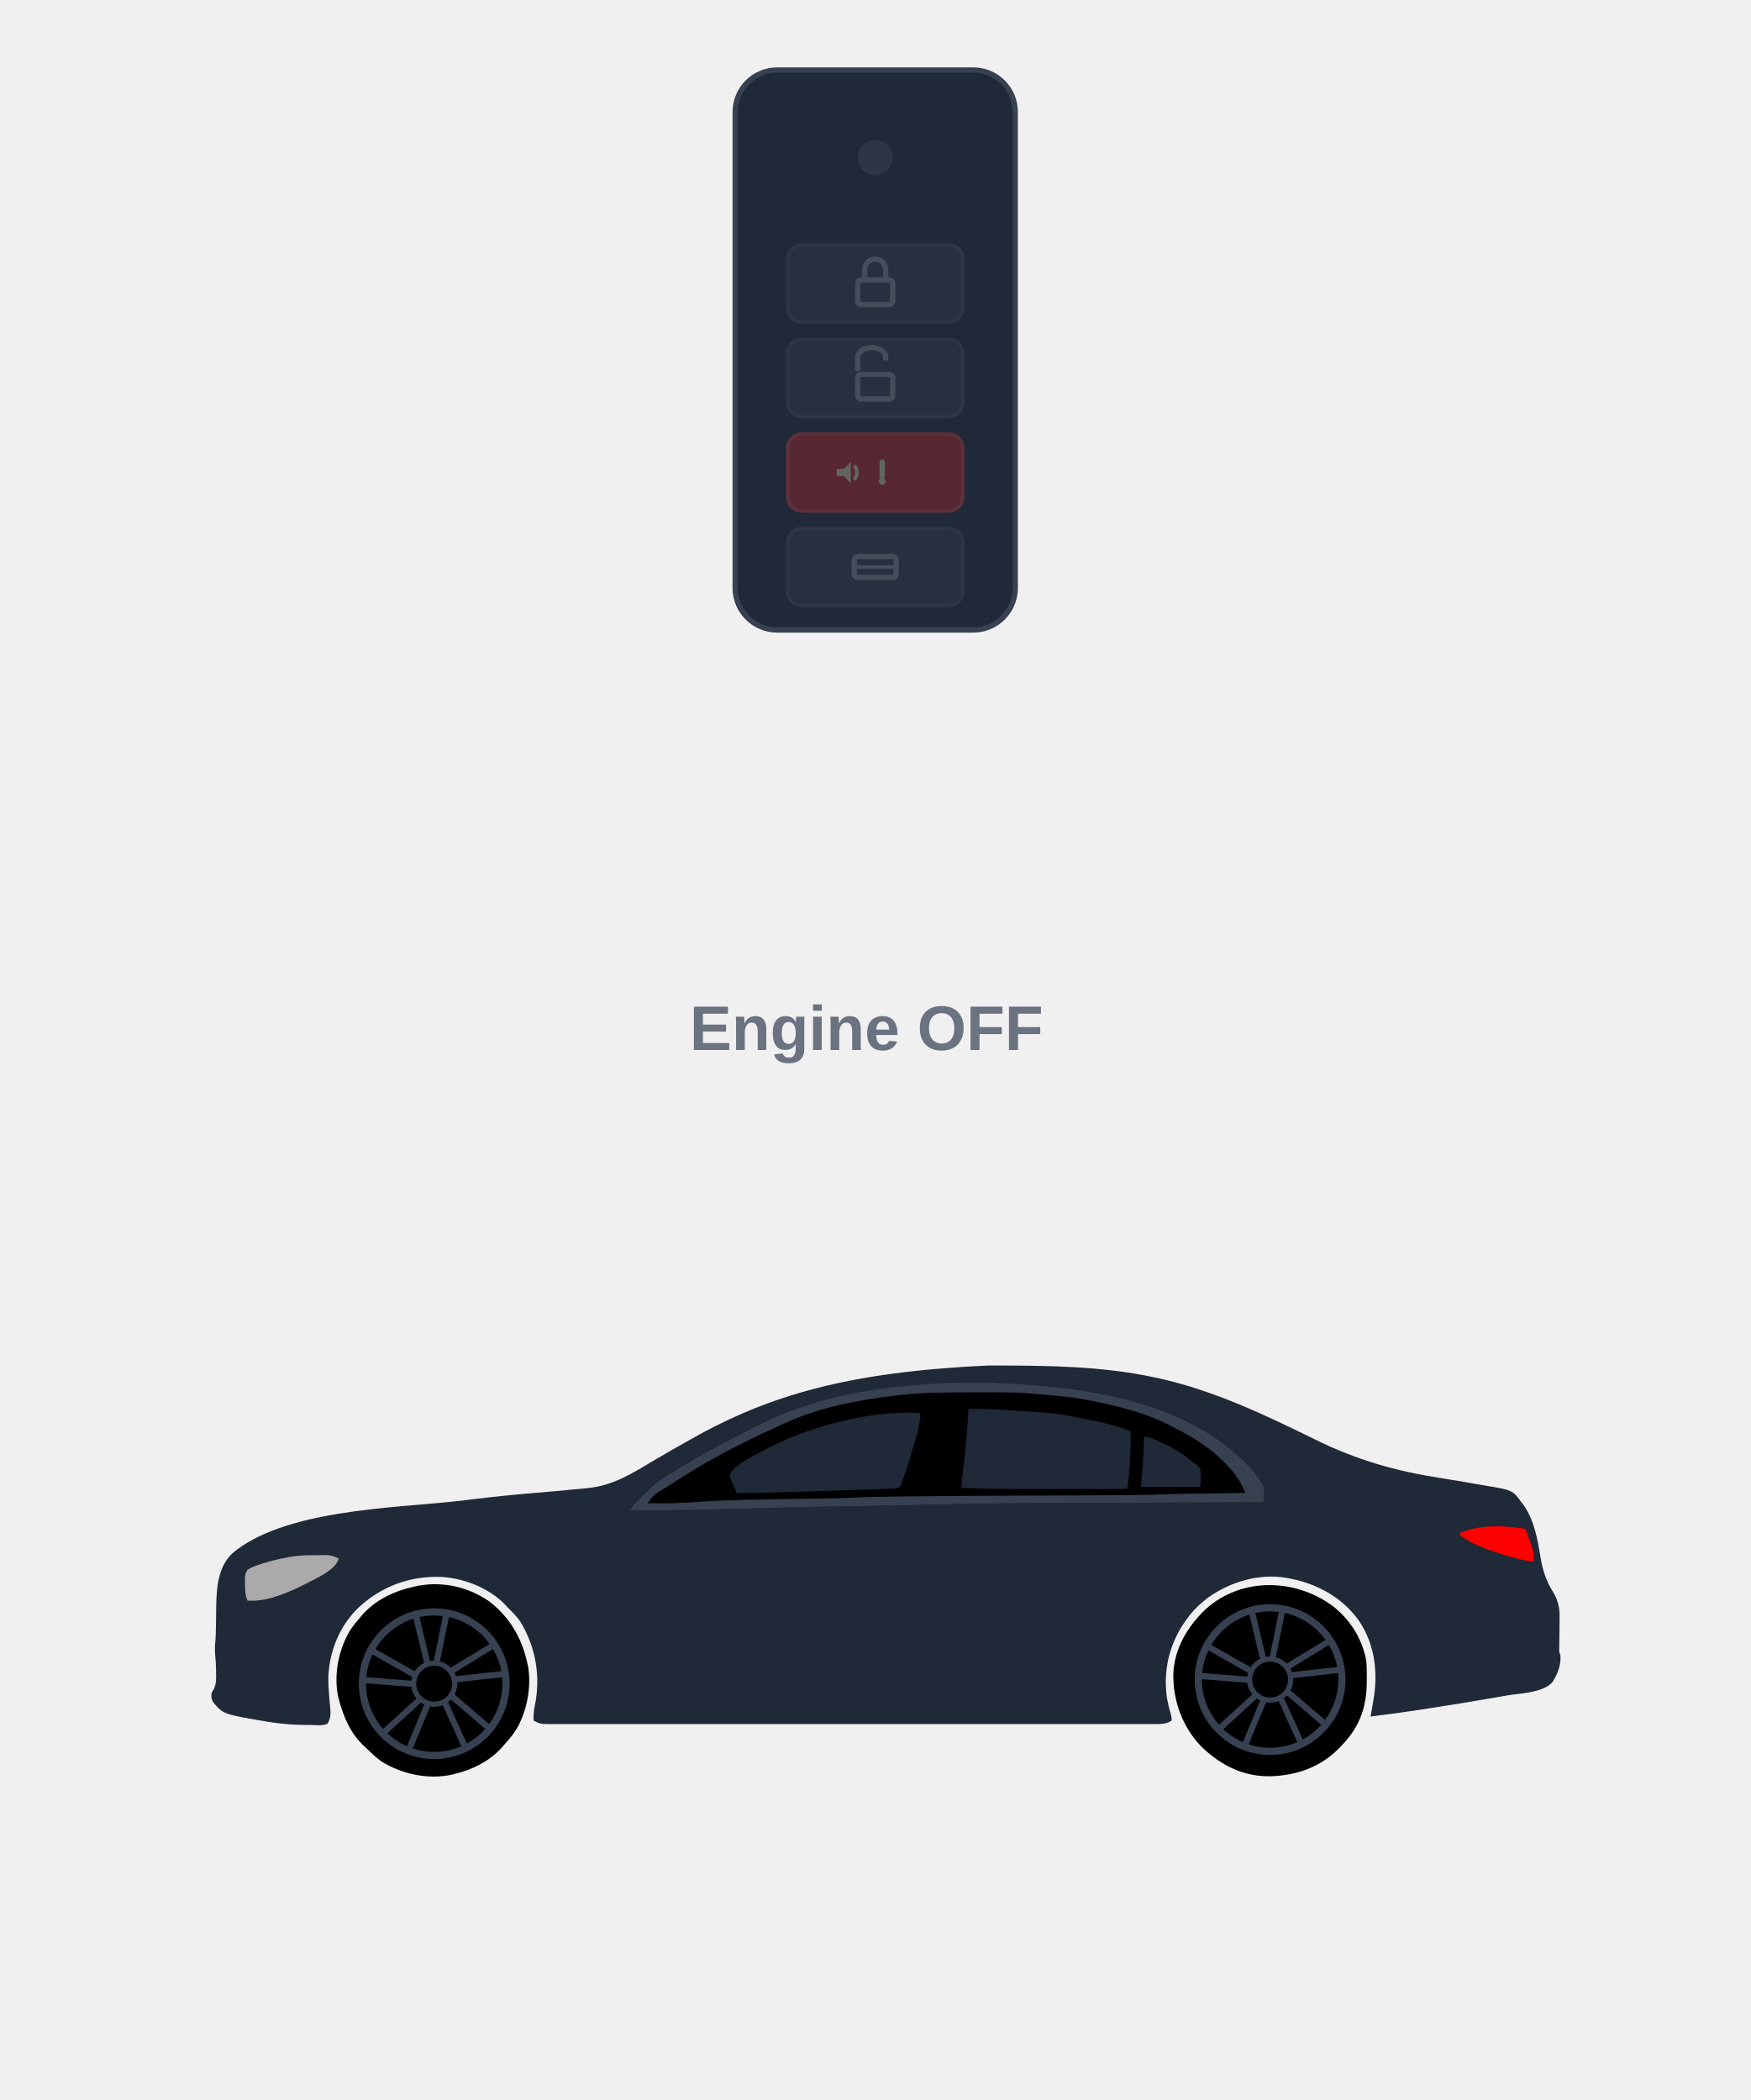
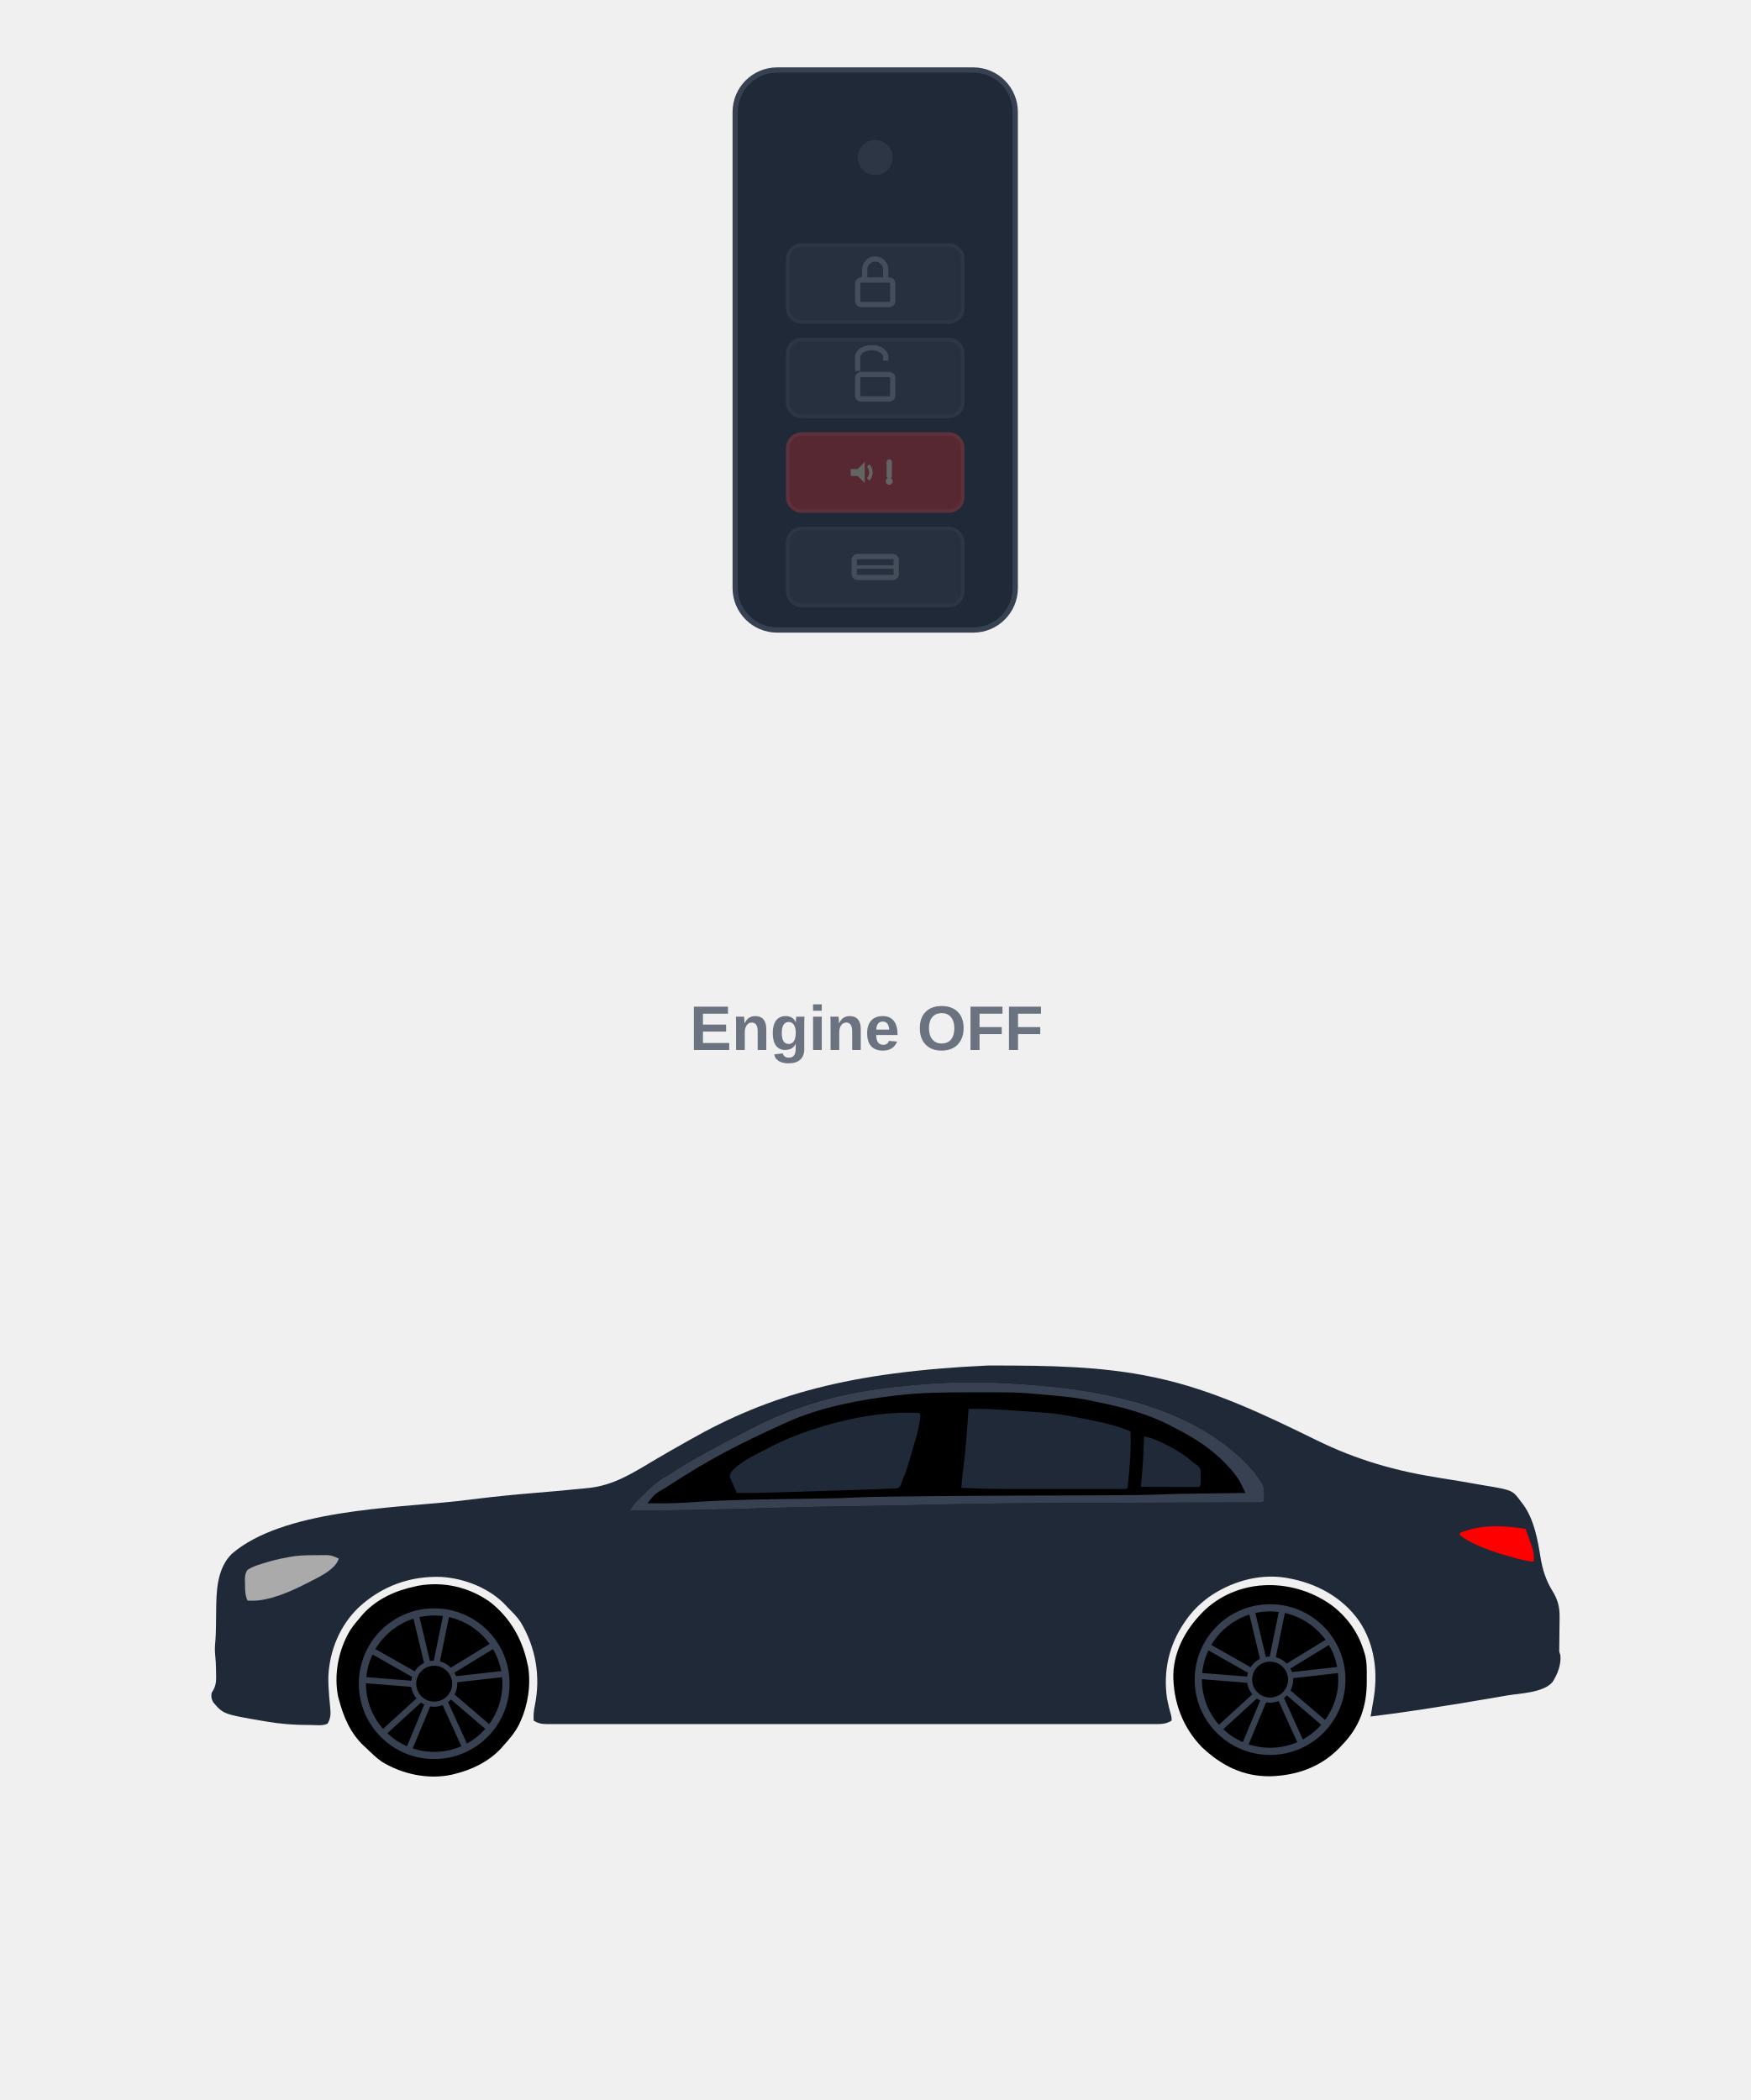
<svg xmlns="http://www.w3.org/2000/svg" viewBox="0 0 500 600">
  <defs>
    <radialGradient id="ripple-gradient">
      <stop offset="0%" style="stop-color:#9ca3af;stop-opacity:0.8" />
      <stop offset="100%" style="stop-color:#9ca3af;stop-opacity:0" />
    </radialGradient>
    <filter id="headlight-glow">
      <feGaussianBlur stdDeviation="4" result="coloredBlur" />
      <feMerge>
        <feMergeNode in="coloredBlur" />
        <feMergeNode in="SourceGraphic" />
      </feMerge>
    </filter>
  </defs>
  <g id="key-fob" transform="translate(210, 20)">
    <rect x="0" y="0" width="80" height="160" rx="12" fill="#1f2937" stroke="#374151" stroke-width="1.5" />
    <circle cx="40" cy="25" r="5" fill="#4b5563" opacity="0.3" />
    <g id="lock-button" opacity="0.3">
      <rect x="15" y="50" width="50" height="22" rx="4" fill="#374151" stroke="#4b5563" stroke-width="1" />
      <g transform="translate(40, 61)">
        <rect x="-5" y="-1" width="10" height="7" rx="1" fill="none" stroke="#9ca3af" stroke-width="1.5" />
        <path d="M -3,-1 v-3 a3,3 0 0,1 6,0 v3" fill="none" stroke="#9ca3af" stroke-width="1.5" />
      </g>
      <rect x="15" y="50" width="50" height="22" rx="4" fill="#ffffff" opacity="0">
        <animate attributeName="opacity" values="0; 0; 0; 0.6; 0; 0; 0" keyTimes="0; 0.08; 0.083; 0.09; 0.1; 0.11; 1" dur="6s" repeatCount="indefinite" />
      </rect>
      <circle cx="40" cy="11" r="0" fill="none" stroke="#e5e7eb" stroke-width="2" opacity="0">
        <animate attributeName="r" values="0; 0; 0; 25; 50; 0; 0" keyTimes="0; 0.08; 0.083; 0.12; 0.15; 0.17; 1" dur="6s" repeatCount="indefinite" />
        <animate attributeName="opacity" values="0; 0; 1; 0.8; 0; 0; 0" keyTimes="0; 0.08; 0.083; 0.12; 0.15; 0.17; 1" dur="6s" repeatCount="indefinite" />
        <animate attributeName="stroke-width" values="3; 3; 3; 2; 1; 1; 1" keyTimes="0; 0.08; 0.083; 0.12; 0.15; 0.17; 1" dur="6s" repeatCount="indefinite" />
      </circle>
      <rect x="15" y="50" width="50" height="22" rx="4" fill="#ffffff" opacity="0">
        <animate attributeName="opacity" values="0; 0; 0; 0; 0; 0.6; 0; 0" keyTimes="0; 0.24; 0.249; 0.25; 0.253; 0.26; 0.27; 1" dur="6s" repeatCount="indefinite" />
      </rect>
      <circle cx="40" cy="11" r="0" fill="none" stroke="#e5e7eb" stroke-width="2" opacity="0">
        <animate attributeName="r" values="0; 0; 0; 0; 0; 25; 50; 0" keyTimes="0; 0.24; 0.249; 0.25; 0.253; 0.28; 0.31; 1" dur="6s" repeatCount="indefinite" />
        <animate attributeName="opacity" values="0; 0; 0; 0; 1; 0.8; 0; 0" keyTimes="0; 0.24; 0.249; 0.25; 0.253; 0.28; 0.31; 1" dur="6s" repeatCount="indefinite" />
        <animate attributeName="stroke-width" values="3; 3; 3; 3; 3; 2; 1; 1" keyTimes="0; 0.24; 0.249; 0.25; 0.253; 0.28; 0.31; 1" dur="6s" repeatCount="indefinite" />
      </circle>
    </g>
    <g id="unlock-button" opacity="0.3">
      <rect x="15" y="77" width="50" height="22" rx="4" fill="#374151" stroke="#4b5563" stroke-width="1" />
      <g transform="translate(40, 88)">
        <rect x="-5" y="-1" width="10" height="7" rx="1" fill="none" stroke="#9ca3af" stroke-width="1.5" />
        <path d="M -5,-2 v-4 a3,2 0 0,1 8,0 v1" fill="none" stroke="#9ca3af" stroke-width="1.5" />
      </g>
      <rect x="15" y="77" width="50" height="22" rx="4" fill="#ffffff" opacity="0">
        <animate attributeName="opacity" values="0; 0; 0; 0; 0.6; 0; 0; 0" keyTimes="0; 0.16; 0.166; 0.167; 0.173; 0.18; 0.19; 1" dur="6s" repeatCount="indefinite" />
      </rect>
      <circle cx="40" cy="27" r="0" fill="none" stroke="#e5e7eb" stroke-width="2" opacity="0">
        <animate attributeName="r" values="0; 0; 0; 0; 25; 50; 0; 0" keyTimes="0; 0.16; 0.166; 0.17; 0.2; 0.23; 0.24; 1" dur="6s" repeatCount="indefinite" />
        <animate attributeName="opacity" values="0; 0; 0; 1; 0.8; 0; 0; 0" keyTimes="0; 0.16; 0.166; 0.17; 0.2; 0.23; 0.24; 1" dur="6s" repeatCount="indefinite" />
        <animate attributeName="stroke-width" values="3; 3; 3; 3; 2; 1; 1; 1" keyTimes="0; 0.16; 0.166; 0.17; 0.2; 0.23; 0.24; 1" dur="6s" repeatCount="indefinite" />
      </circle>
    </g>
    <g id="panic-button" opacity="0.3">
      <rect x="15" y="104" width="50" height="22" rx="4" fill="#dc2626" stroke="#ef4444" stroke-width="1" />
-       <g transform="translate(33, 115)">
+       <g transform="translate(37, 115)">
        <path d="M 0,-3 l-2,2 h-2 v2 h2 l2,2 z" fill="#fef3c7" stroke="none" />
        <path d="M 1,-2 a3,3 0 0,1 0,4" fill="none" stroke="#fef3c7" stroke-width="1" />
      </g>
-       <g transform="translate(42, 115)">
+       <g transform="translate(44, 115)">
        <line x1="0" y1="-3" x2="0" y2="1" stroke="#fef3c7" stroke-width="1.5" stroke-linecap="round" />
        <circle cx="0" cy="2.5" r="1" fill="#fef3c7" />
      </g>
    </g>
    <g id="trunk-button" opacity="0.3">
      <rect x="15" y="131" width="50" height="22" rx="4" fill="#374151" stroke="#4b5563" stroke-width="1" />
      <g transform="translate(40, 142)">
        <rect x="-6" y="-3" width="12" height="6" rx="1" fill="none" stroke="#9ca3af" stroke-width="1.5" />
        <line x1="-6" y1="0" x2="6" y2="0" stroke="#9ca3af" stroke-width="1" />
      </g>
    </g>
  </g>
  <g id="signal-waves">
    <circle cx="250" cy="25" r="8" fill="none" stroke="#f59e0b" stroke-width="3" opacity="0">
      <animate attributeName="cy" values="25; 25; 25; 25; 250; 380; 380" keyTimes="0; 0.25; 0.33; 0.35; 0.40; 0.42; 1" dur="6s" repeatCount="indefinite" />
      <animate attributeName="r" values="8; 8; 8; 8; 15; 20; 20" keyTimes="0; 0.25; 0.33; 0.35; 0.40; 0.42; 1" dur="6s" repeatCount="indefinite" />
      <animate attributeName="opacity" values="0; 0; 0; 0.9; 0.8; 0; 0" keyTimes="0; 0.25; 0.33; 0.35; 0.40; 0.42; 1" dur="6s" repeatCount="indefinite" />
    </circle>
  </g>
  <g id="car" transform="translate(25, 300) scale(0.2929688)">
    <path d="M0 0 C2.305 0.005 4.609 0.008 6.914 0.01 C57.973 0.08 110.697 0.655 160.817 11.318 C161.953 11.559 163.089 11.8 164.26 12.048 C219.443 23.949 269.47 48.025 319.864 72.74 C359.812 92.327 397.531 103.034 441.418 109.849 C453.073 111.66 464.707 113.562 476.309 115.688 C478.729 116.123 481.152 116.539 483.578 116.94 C511.267 121.538 511.267 121.538 519.817 133.318 C520.55 134.263 521.284 135.208 522.039 136.181 C532.533 151.304 535.718 170.044 538.6 187.862 C540.535 199.337 543.824 209.636 549.942 219.568 C555.282 228.253 557.283 235.577 557.075 245.716 C557.068 246.673 557.061 247.63 557.054 248.616 C557.031 251.642 556.988 254.667 556.942 257.693 C556.907 260.74 556.876 263.787 556.85 266.834 C556.833 268.723 556.81 270.612 556.78 272.5 C556.771 273.352 556.761 274.204 556.751 275.081 C556.74 275.829 556.728 276.577 556.717 277.347 C556.739 279.532 556.739 279.532 557.817 282.318 C558.82 291.546 555.113 301.068 550.16 308.732 C541.169 319.344 517.89 319.681 505.059 321.925 C502.686 322.341 500.314 322.759 497.942 323.177 C473.633 327.453 449.277 331.397 424.879 335.13 C423.651 335.319 422.424 335.508 421.159 335.702 C405.074 338.169 388.976 340.397 372.817 342.318 C374.817 330.318 374.817 330.318 375.32 327.695 C380.369 300.275 377.19 272.055 361.328 248.775 C344.92 225.663 319.338 212.064 291.817 207.318 C291.094 207.186 290.37 207.055 289.625 206.919 C263.486 202.881 236.316 210.935 214.973 225.943 C206.261 232.378 199 239.501 192.817 248.38 C192.299 249.124 191.781 249.867 191.248 250.632 C176.153 272.72 170.458 298.154 174.312 324.733 C175.399 330.359 176.773 335.896 178.358 341.402 C178.817 343.318 178.817 343.318 178.817 346.318 C173.357 349.734 168.797 349.741 162.569 349.695 C161.016 349.702 161.016 349.702 159.432 349.709 C155.947 349.72 152.463 349.709 148.978 349.699 C146.461 349.702 143.944 349.707 141.427 349.713 C135.945 349.723 130.464 349.723 124.983 349.716 C116.833 349.705 108.682 349.71 100.532 349.719 C85.976 349.735 71.42 349.734 56.864 349.725 C44.126 349.718 31.388 349.716 18.65 349.719 C17.383 349.72 17.383 349.72 16.091 349.72 C12.664 349.721 9.236 349.722 5.809 349.723 C-26.355 349.732 -58.518 349.724 -90.682 349.708 C-119.268 349.693 -147.854 349.695 -176.44 349.709 C-208.544 349.725 -240.648 349.731 -272.753 349.722 C-276.174 349.721 -279.595 349.72 -283.017 349.719 C-283.859 349.719 -284.701 349.719 -285.569 349.719 C-298.301 349.715 -311.032 349.719 -323.763 349.727 C-338.236 349.735 -352.71 349.733 -367.183 349.717 C-375.287 349.708 -383.391 349.708 -391.494 349.719 C-397.537 349.726 -403.58 349.718 -409.623 349.704 C-412.074 349.701 -414.525 349.702 -416.976 349.71 C-420.296 349.719 -423.615 349.709 -426.935 349.695 C-428.377 349.706 -428.377 349.706 -429.848 349.717 C-435.068 349.672 -438.626 349.169 -443.183 346.318 C-443.457 341.294 -443.151 336.858 -442.109 331.925 C-436.194 303.485 -441.038 274.98 -455.988 250.118 C-459.408 244.966 -463.823 240.665 -468.183 236.318 C-468.778 235.664 -469.372 235.011 -469.984 234.337 C-485.658 217.342 -510.471 207.566 -533.222 206.195 C-563.609 205.023 -591.316 215.153 -613.765 235.91 C-632.099 253.495 -642.036 277.561 -643.367 302.798 C-643.483 309.283 -643.181 315.634 -642.625 322.091 C-642.472 323.891 -642.472 323.891 -642.317 325.727 C-642.106 328.125 -641.878 330.52 -641.632 332.914 C-641.058 339.293 -640.8 343.758 -644.183 349.318 C-648.968 351.71 -655.963 350.564 -661.308 350.568 C-662.428 350.569 -662.428 350.569 -663.57 350.57 C-676.968 350.551 -689.961 349.571 -703.183 347.318 C-704.273 347.136 -705.362 346.953 -706.485 346.766 C-745.706 340.072 -745.706 340.072 -755.746 328.318 C-757.42 324.823 -757.796 323.144 -757.183 319.318 C-756.519 318.177 -755.856 317.036 -755.172 315.861 C-752.433 310.513 -752.705 305.397 -752.871 299.505 C-752.885 297.981 -752.885 297.981 -752.9 296.425 C-752.972 291.513 -753.223 286.688 -753.765 281.806 C-754.233 277.057 -753.941 272.662 -753.464 267.925 C-753.111 263.393 -753.034 258.881 -752.972 254.337 C-752.958 253.433 -752.944 252.529 -752.929 251.598 C-752.871 247.836 -752.817 244.075 -752.782 240.313 C-752.583 220.635 -752.292 198.255 -737.394 183.552 C-687.505 140.79 -580.948 139.109 -519.178 132.436 C-512.588 131.717 -506.009 130.931 -499.431 130.108 C-480.992 127.801 -462.545 125.992 -444.027 124.437 C-426.859 122.993 -409.694 121.539 -392.558 119.74 C-391.417 119.622 -390.276 119.505 -389.1 119.383 C-365.808 116.872 -347.318 105.402 -327.603 93.55 C-316.579 86.941 -305.367 80.65 -294.183 74.318 C-293.356 73.847 -292.529 73.376 -291.676 72.891 C-213.501 28.407 -135.474 6.272 0 0 Z " fill="#1f2937" transform="translate(878.1833,307.6821)" />
    <path d="M0 0 C1.468 0.125 2.936 0.25 4.405 0.375 C78.045 6.693 161.076 25.54 212 84 C214.499 87.237 216.787 90.563 219 94 C219.959 95.392 219.959 95.392 220.938 96.812 C222.686 102.059 222.408 107.519 222 113 C219.883 115.117 215.096 114.151 212.168 114.151 C210.759 114.158 210.759 114.158 209.322 114.164 C206.146 114.177 202.971 114.183 199.795 114.189 C197.526 114.197 195.257 114.206 192.988 114.215 C188.075 114.233 183.162 114.248 178.249 114.26 C170.409 114.281 162.57 114.308 154.73 114.337 C143.663 114.377 132.596 114.414 121.529 114.448 C120.826 114.45 120.123 114.452 119.398 114.454 C116.555 114.463 113.713 114.472 110.87 114.48 C86.924 114.554 62.978 114.631 39.031 114.719 C38.371 114.721 37.71 114.724 37.03 114.726 C-12.01 114.906 -61.029 115.296 -110.053 116.625 C-124.37 117.01 -138.688 117.26 -153.008 117.5 C-154.232 117.521 -155.456 117.541 -156.718 117.562 C-168.079 117.753 -179.44 117.94 -190.801 118.125 C-225.008 118.638 -225.008 118.638 -259.204 119.62 C-275.389 120.216 -291.582 120.559 -307.773 120.93 C-311.577 121.017 -315.38 121.108 -319.184 121.2 C-344.794 121.825 -370.382 122.137 -396 122 C-393.208 116.074 -388.338 111.896 -383.75 107.312 C-383.249 106.811 -382.747 106.31 -382.231 105.793 C-375.325 98.925 -368.642 92.943 -360.06 88.187 C-357.518 86.722 -355.057 85.151 -352.586 83.57 C-331.897 70.341 -310.336 59.055 -288.512 47.833 C-285.995 46.519 -283.494 45.19 -281 43.835 C-271.126 38.49 -261.128 33.781 -250.75 29.5 C-249.98 29.18 -249.209 28.86 -248.415 28.531 C-209.062 12.26 -167.872 3.99 -125.524 0.309 C-123.27 0.111 -121.017 -0.096 -118.765 -0.316 C-79.643 -4.114 -39.127 -3.546 0 0 Z " fill="#000000" transform="translate(925,327)" />
    <path d="M0 0 C1.468 0.125 2.936 0.25 4.405 0.375 C78.045 6.693 161.076 25.54 212 84 C214.499 87.237 216.787 90.563 219 94 C219.959 95.392 219.959 95.392 220.938 96.812 C222.686 102.059 222.408 107.519 222 113 C219.883 115.117 215.096 114.151 212.168 114.151 C210.759 114.158 210.759 114.158 209.322 114.164 C206.146 114.177 202.971 114.183 199.795 114.189 C197.526 114.197 195.257 114.206 192.988 114.215 C188.075 114.233 183.162 114.248 178.249 114.26 C170.409 114.281 162.57 114.308 154.73 114.337 C143.663 114.377 132.596 114.414 121.529 114.448 C120.826 114.45 120.123 114.452 119.398 114.454 C116.555 114.463 113.713 114.472 110.87 114.48 C86.924 114.554 62.978 114.631 39.031 114.719 C38.371 114.721 37.71 114.724 37.03 114.726 C-12.01 114.906 -61.029 115.296 -110.053 116.625 C-124.37 117.01 -138.688 117.26 -153.008 117.5 C-154.232 117.521 -155.456 117.541 -156.718 117.562 C-168.079 117.753 -179.44 117.94 -190.801 118.125 C-225.008 118.638 -225.008 118.638 -259.204 119.62 C-275.389 120.216 -291.582 120.559 -307.773 120.93 C-311.577 121.017 -315.38 121.108 -319.184 121.2 C-344.794 121.825 -370.382 122.137 -396 122 C-393.208 116.074 -388.338 111.896 -383.75 107.312 C-383.249 106.811 -382.747 106.31 -382.231 105.793 C-375.325 98.925 -368.642 92.943 -360.06 88.187 C-357.518 86.722 -355.057 85.151 -352.586 83.57 C-331.897 70.341 -310.336 59.055 -288.512 47.833 C-285.995 46.519 -283.494 45.19 -281 43.835 C-271.126 38.49 -261.128 33.781 -250.75 29.5 C-249.98 29.18 -249.209 28.86 -248.415 28.531 C-209.062 12.26 -167.872 3.99 -125.524 0.309 C-123.27 0.111 -121.017 -0.096 -118.765 -0.316 C-79.643 -4.114 -39.127 -3.546 0 0 Z M-135.25 9.75 C-135.996 9.838 -136.742 9.926 -137.511 10.016 C-172.688 14.197 -210.584 21.304 -243 36 C-244.067 36.477 -245.135 36.955 -246.234 37.447 C-274.098 49.986 -301.686 63.452 -328 79 C-328.774 79.456 -329.548 79.913 -330.345 80.383 C-339.725 85.95 -348.908 91.822 -358.062 97.75 C-359.014 98.364 -359.966 98.978 -360.947 99.611 C-371.795 105.739 -371.795 105.739 -379 115 C-360.071 115.2 -360.071 115.2 -341.164 114.414 C-340.262 114.353 -339.361 114.292 -338.432 114.229 C-336.515 114.097 -334.599 113.965 -332.682 113.832 C-298.306 111.505 -263.849 111.238 -229.409 110.703 C-225.859 110.648 -222.308 110.591 -218.758 110.535 C-214.37 110.466 -209.981 110.402 -205.593 110.342 C-196.383 110.207 -187.195 109.999 -177.997 109.506 C-164.471 108.796 -150.933 108.666 -137.392 108.498 C-135.041 108.468 -132.689 108.437 -130.338 108.407 C-81.514 107.77 -32.685 107.662 16.142 107.474 C28.374 107.427 40.606 107.378 52.838 107.322 C58.041 107.299 63.244 107.278 68.447 107.26 C89.381 107.191 110.265 106.979 131.183 106.108 C138.135 105.842 145.091 105.767 152.047 105.684 C153.576 105.663 155.106 105.642 156.635 105.621 C160.547 105.567 164.46 105.517 168.372 105.468 C172.409 105.416 176.447 105.361 180.484 105.307 C188.323 105.201 196.161 105.099 204 105 C202.925 102.778 201.842 100.56 200.754 98.344 C200.454 97.722 200.154 97.1 199.845 96.46 C196.756 90.196 192.734 85.129 188 80 C187.512 79.464 187.024 78.928 186.521 78.376 C172.179 62.79 155.282 51.923 136.529 42.299 C134.336 41.173 132.16 40.019 129.984 38.859 C108.743 27.894 84.191 21.292 60.882 16.583 C58.23 16.047 55.588 15.474 52.945 14.895 C37.011 11.563 20.75 10.32 4.562 8.832 C3.808 8.762 3.053 8.693 2.275 8.621 C-0.149 8.404 -2.574 8.2 -5 8 C-6.022 7.911 -7.045 7.822 -8.098 7.731 C-17.559 6.969 -26.954 6.853 -36.438 6.867 C-38.091 6.867 -39.745 6.866 -41.398 6.864 C-44.848 6.863 -48.297 6.865 -51.746 6.87 C-56.098 6.875 -60.45 6.872 -64.802 6.866 C-88.374 6.839 -111.812 6.957 -135.25 9.75 Z " fill="#374151" transform="translate(925,327)" />
    <path d="M0 0 C20.009 15.447 32.058 36.522 37.062 61.062 C37.351 62.223 37.351 62.223 37.645 63.406 C40.464 81.325 37.569 100.674 30.062 117.062 C29.644 117.983 29.225 118.903 28.793 119.852 C24.754 127.929 19.071 134.408 13.062 141.062 C12.477 141.732 11.892 142.401 11.289 143.09 C-0.711 156.034 -17.037 163.97 -33.938 168.062 C-34.828 168.289 -35.719 168.516 -36.637 168.75 C-59.66 173.827 -85.173 168.333 -105.066 156.105 C-110.49 152.246 -115.184 147.704 -119.938 143.062 C-121.144 141.966 -121.144 141.966 -122.375 140.848 C-135.599 128.519 -142.464 112.278 -146.938 95.062 C-147.114 94.466 -147.291 93.869 -147.472 93.254 C-152.096 71.462 -147.257 47.008 -135.938 28.062 C-132.624 23.093 -128.867 18.552 -124.938 14.062 C-124.366 13.391 -123.795 12.719 -123.207 12.027 C-109.506 -2.871 -91.351 -10.862 -71.938 -14.938 C-71.16 -15.113 -70.382 -15.288 -69.581 -15.468 C-44.767 -19.874 -20.432 -14.217 0 0 Z " fill="#000000" transform="translate(391.9375,537.9375)" />
    <g id="full-front-alloy">
      <path d="M0 0 C14.197 10.881 23.332 25.369 26.371 43.148 C27.962 60.613 24.906 75.619 14.301 89.945 C4.952 101.003 -9.293 108.62 -23.629 111.148 C-40.282 112.256 -56.863 109.726 -70.244 98.834 C-81.676 88.787 -88.103 78.031 -91.629 63.148 C-91.821 62.472 -92.013 61.795 -92.211 61.098 C-95.248 46.935 -90.278 30.081 -82.629 18.148 C-79.856 14.559 -76.85 11.337 -73.629 8.148 C-72.631 7.1 -72.631 7.1 -71.613 6.031 C-51.662 -13.539 -22.62 -15.932 0 0 Z " fill="#000000" transform="translate(369.6289,563.8516)" />
      <circle id="alloy-center" cx="338" cy="618" r="70" stroke="#374151" stroke-width="7" />
      <circle id="alloy-center" cx="338" cy="618" r="20" stroke="#374151" stroke-width="5" />
      <g id="alloy-spoke-pair">
        <path id="alloy-spoke" d="M330 600 l-15 -45" transform="rotate(5, 338, 618)" stroke="#374151" stroke-width="6" />
        <use href="#alloy-spoke" transform="rotate(25, 338, 618)" />
      </g>
      <use href="#alloy-spoke-pair" transform="rotate(72, 338, 618)" />
      <use href="#alloy-spoke-pair" transform="rotate(144, 338, 618)" />
      <use href="#alloy-spoke-pair" transform="rotate(216, 338, 618)" />
      <use href="#alloy-spoke-pair" transform="rotate(288, 338, 618)" />
    </g>
    <path d="M0 0 C15.311 12.04 25.732 27.115 31.066 45.84 C31.252 46.466 31.437 47.092 31.628 47.736 C33.527 54.953 33.361 62.172 33.316 69.59 C33.324 70.871 33.332 72.153 33.34 73.473 C33.29 98.253 26.534 117.924 9.066 135.84 C8.334 136.622 7.602 137.405 6.848 138.211 C-11.253 157.108 -35.062 165.453 -60.921 166.125 C-87.387 166.418 -108.481 155.633 -127.496 137.652 C-146.067 118.517 -155.389 93.63 -155.302 67.012 C-154.567 41.981 -141.583 20.153 -123.824 3.293 C-89.245 -28.202 -36.68 -27.01 0 0 Z " fill="#000000" transform="translate(1213.934,542.1602)" />
    <use href="#full-front-alloy" transform="translate(815, -4)" />
    <path d="M0 0 C1 1 1 1 1.042 2.908 C0.382 11.92 -2.083 20.32 -4.625 28.938 C-5.079 30.5 -5.533 32.063 -5.987 33.626 C-12.34 55.357 -12.34 55.357 -16.304 65.198 C-17.13 67.245 -17.13 67.245 -17.941 70.449 C-20 73 -20 73 -22.379 73.451 C-23.354 73.51 -24.329 73.569 -25.334 73.629 C-26.959 73.732 -26.959 73.732 -28.617 73.837 C-33.984 74.096 -39.348 74.318 -44.719 74.481 C-45.929 74.52 -47.139 74.559 -48.385 74.599 C-51.669 74.705 -54.952 74.808 -58.236 74.909 C-61.704 75.017 -65.172 75.127 -68.639 75.237 C-74.467 75.422 -80.294 75.604 -86.122 75.784 C-92.808 75.992 -99.493 76.203 -106.179 76.417 C-112.665 76.624 -119.151 76.828 -125.637 77.03 C-128.371 77.116 -131.105 77.202 -133.838 77.29 C-148.563 77.759 -163.267 78.139 -178 78 C-178.248 77.434 -178.496 76.869 -178.752 76.286 C-179.078 75.544 -179.404 74.801 -179.74 74.036 C-180.224 72.933 -180.224 72.933 -180.718 71.807 C-181.401 70.258 -182.092 68.714 -182.788 67.171 C-183.077 66.491 -183.366 65.81 -183.664 65.109 C-183.968 64.418 -184.272 63.727 -184.584 63.015 C-185.134 60.348 -184.438 59.256 -183 57 C-173.868 46.933 -160.405 41.057 -148.562 34.875 C-147.444 34.289 -146.325 33.703 -145.173 33.099 C-132.733 26.679 -120.031 21.414 -106.75 17 C-106.108 16.787 -105.467 16.573 -104.805 16.353 C-71.784 5.437 -34.944 -1.951 0 0 Z " fill="#1f2937" transform="translate(811,354)" />
    <path d="M0 0 C12.653 -0.195 25.18 0.301 37.803 1.172 C40.733 1.374 43.663 1.567 46.594 1.758 C83.381 4.196 83.381 4.196 100 7.188 C101.792 7.505 101.792 7.505 103.621 7.828 C112.798 9.499 121.908 11.423 131 13.5 C132.209 13.772 133.418 14.044 134.664 14.325 C142.739 16.23 150.333 18.835 158 22 C158.409 35.172 157.732 48.137 156.562 61.25 C156.495 62.022 156.428 62.793 156.358 63.589 C155.189 76.811 155.189 76.811 154 78 C152.312 78.098 150.62 78.126 148.93 78.127 C147.28 78.131 147.28 78.131 145.597 78.136 C143.77 78.132 143.77 78.132 141.906 78.129 C140.631 78.131 139.356 78.133 138.043 78.135 C134.526 78.139 131.01 78.137 127.494 78.134 C123.795 78.132 120.096 78.134 116.396 78.136 C110.156 78.138 103.915 78.135 97.675 78.13 C90.527 78.125 83.38 78.127 76.233 78.132 C70.064 78.137 63.894 78.137 57.725 78.135 C54.057 78.133 50.388 78.133 46.72 78.136 C28.793 78.151 10.909 77.855 -7 77 C-6.848 75.109 -6.695 73.218 -6.541 71.327 C-6.455 70.274 -6.37 69.221 -6.282 68.136 C-5.949 64.437 -5.484 60.765 -4.997 57.084 C-2.507 38.133 -1.326 19.06 0 0 Z " fill="#1f2937" transform="translate(859,350)" />
    <path d="M0 0 C5.706 0.585 10.407 2.705 15.562 5.062 C16.892 5.668 16.892 5.668 18.248 6.285 C28.59 11.084 38.12 16.745 46.832 24.164 C48.9 25.992 48.9 25.992 50.949 27.273 C53.003 28.777 53.911 29.672 55 32 C55.546 37.389 55.491 42.609 55 48 C54 49 54 49 51.716 49.12 C50.705 49.118 49.695 49.116 48.654 49.114 C47.513 49.113 46.372 49.113 45.196 49.113 C43.955 49.108 42.713 49.103 41.434 49.098 C39.538 49.096 39.538 49.096 37.604 49.093 C34.239 49.089 30.874 49.08 27.508 49.069 C24.077 49.058 20.645 49.054 17.213 49.049 C10.475 49.038 3.738 49.021 -3 49 C-2.943 48.411 -2.885 47.823 -2.826 47.217 C-1.697 35.518 -0.704 23.877 -0.375 12.125 C-0.336 10.936 -0.298 9.748 -0.258 8.523 C-0.166 5.682 -0.08 2.841 0 0 Z " fill="#1f2937" transform="translate(1030,377)" />
    <path id="headlight" d="M0 0 C2.135 0.003 4.268 -0.021 6.403 -0.046 C7.784 -0.048 9.165 -0.049 10.546 -0.048 C11.773 -0.051 13.001 -0.054 14.266 -0.057 C18.386 0.377 21.101 1.518 24.807 3.316 C21.163 15.021 2.614 22.565 -7.466 27.93 C-22.533 35.584 -42.837 44.634 -60.005 44.378 C-60.795 44.369 -61.586 44.36 -62.4 44.351 C-62.991 44.339 -63.583 44.328 -64.193 44.316 C-66.61 38.922 -66.596 34.146 -66.63 28.316 C-66.663 27.331 -66.696 26.346 -66.73 25.331 C-66.763 20.881 -66.731 18.152 -64.286 14.355 C-60.141 11.622 -55.979 10.152 -51.255 8.691 C-50.319 8.391 -49.382 8.091 -48.417 7.782 C-41.083 5.48 -33.772 3.628 -26.193 2.316 C-25.369 2.149 -24.545 1.982 -23.696 1.81 C-15.784 0.306 -8.024 -0.025 0 0 Z " fill="#AAA" transform="translate(220.1926,492.6843)">
      <animate attributeName="fill" values="#AAA; #AAA; #fef3c7; #fef3c7; #fef3c7; #AAA" keyTimes="0; 0.42; 0.5; 0.83; 0.92; 1" dur="6s" repeatCount="indefinite" />
      <animate attributeName="opacity" values="0.5; 0.5; 1; 1; 1; 0" keyTimes="0; 0.42; 0.5; 0.83; 0.92; 1" dur="6s" repeatCount="indefinite" />
    </path>
    <path d="M0 0 C8.276 22.114 8.276 22.114 8 32 C0.083 31.343 -7.441 29.199 -15.062 27.062 C-15.766 26.866 -16.47 26.67 -17.195 26.467 C-26.685 23.792 -35.886 20.762 -44.938 16.812 C-45.834 16.421 -46.731 16.03 -47.655 15.627 C-53.397 13.003 -59.118 10.047 -64 6 C-64 5.34 -64 4.68 -64 4 C-43.965 -4.423 -21.118 -3.433 0 0 Z " fill="#FF0000" transform="translate(1402,467)">
      <animate attributeName="opacity" values="0.2; 0.2; 1; 1; 1; 0.2" keyTimes="0; 0.42; 0.5; 0.83; 0.92; 1" dur="6s" repeatCount="indefinite" />
    </path>
  </g>
  <g id="success-check">
    <circle cx="250" cy="410" r="18" fill="#10b981" stroke="#059669" stroke-width="2" opacity="0">
      <animate attributeName="opacity" values="0; 0; 0; 1; 1; 0; 0" keyTimes="0; 0.42; 0.44; 0.5; 0.65; 0.68; 1" dur="6s" repeatCount="indefinite" />
    </circle>
    <path d="M 242 410 L 248 416 L 258 404" stroke="#ffffff" stroke-width="3" stroke-linecap="round" stroke-linejoin="round" fill="none" opacity="0">
      <animate attributeName="opacity" values="0; 0; 0; 1; 1; 0; 0" keyTimes="0; 0.42; 0.44; 0.5; 0.65; 0.68; 1" dur="6s" repeatCount="indefinite" />
    </path>
  </g>
  <g id="engine-status">
    <text x="250" y="300" font-family="Arial, sans-serif" font-size="18" font-weight="bold" fill="#6b7280" text-anchor="middle" opacity="1">
      Engine OFF
      <animate attributeName="opacity" values="1; 1; 1; 0; 0; 0; 1" keyTimes="0; 0.42; 0.44; 0.5; 0.92; 0.95; 1" dur="6s" repeatCount="indefinite" />
    </text>
    <text x="250" y="300" font-family="Arial, sans-serif" font-size="18" font-weight="bold" fill="#10b981" text-anchor="middle" opacity="0">
      Engine ON
      <animate attributeName="opacity" values="0; 0; 0; 1; 1; 1; 0" keyTimes="0; 0.42; 0.44; 0.5; 0.92; 0.95; 1" dur="6s" repeatCount="indefinite" />
    </text>
  </g>
  <rect x="0" y="0" width="500" height="600" fill="#000000" opacity="0" pointer-events="none">
    <animate attributeName="opacity" values="0; 0.3; 0; 0.6; 0.8; 1" keyTimes="0; 0.83; 0.92; 0.95; 0.98; 1" dur="6s" repeatCount="indefinite" />
  </rect>
</svg>
